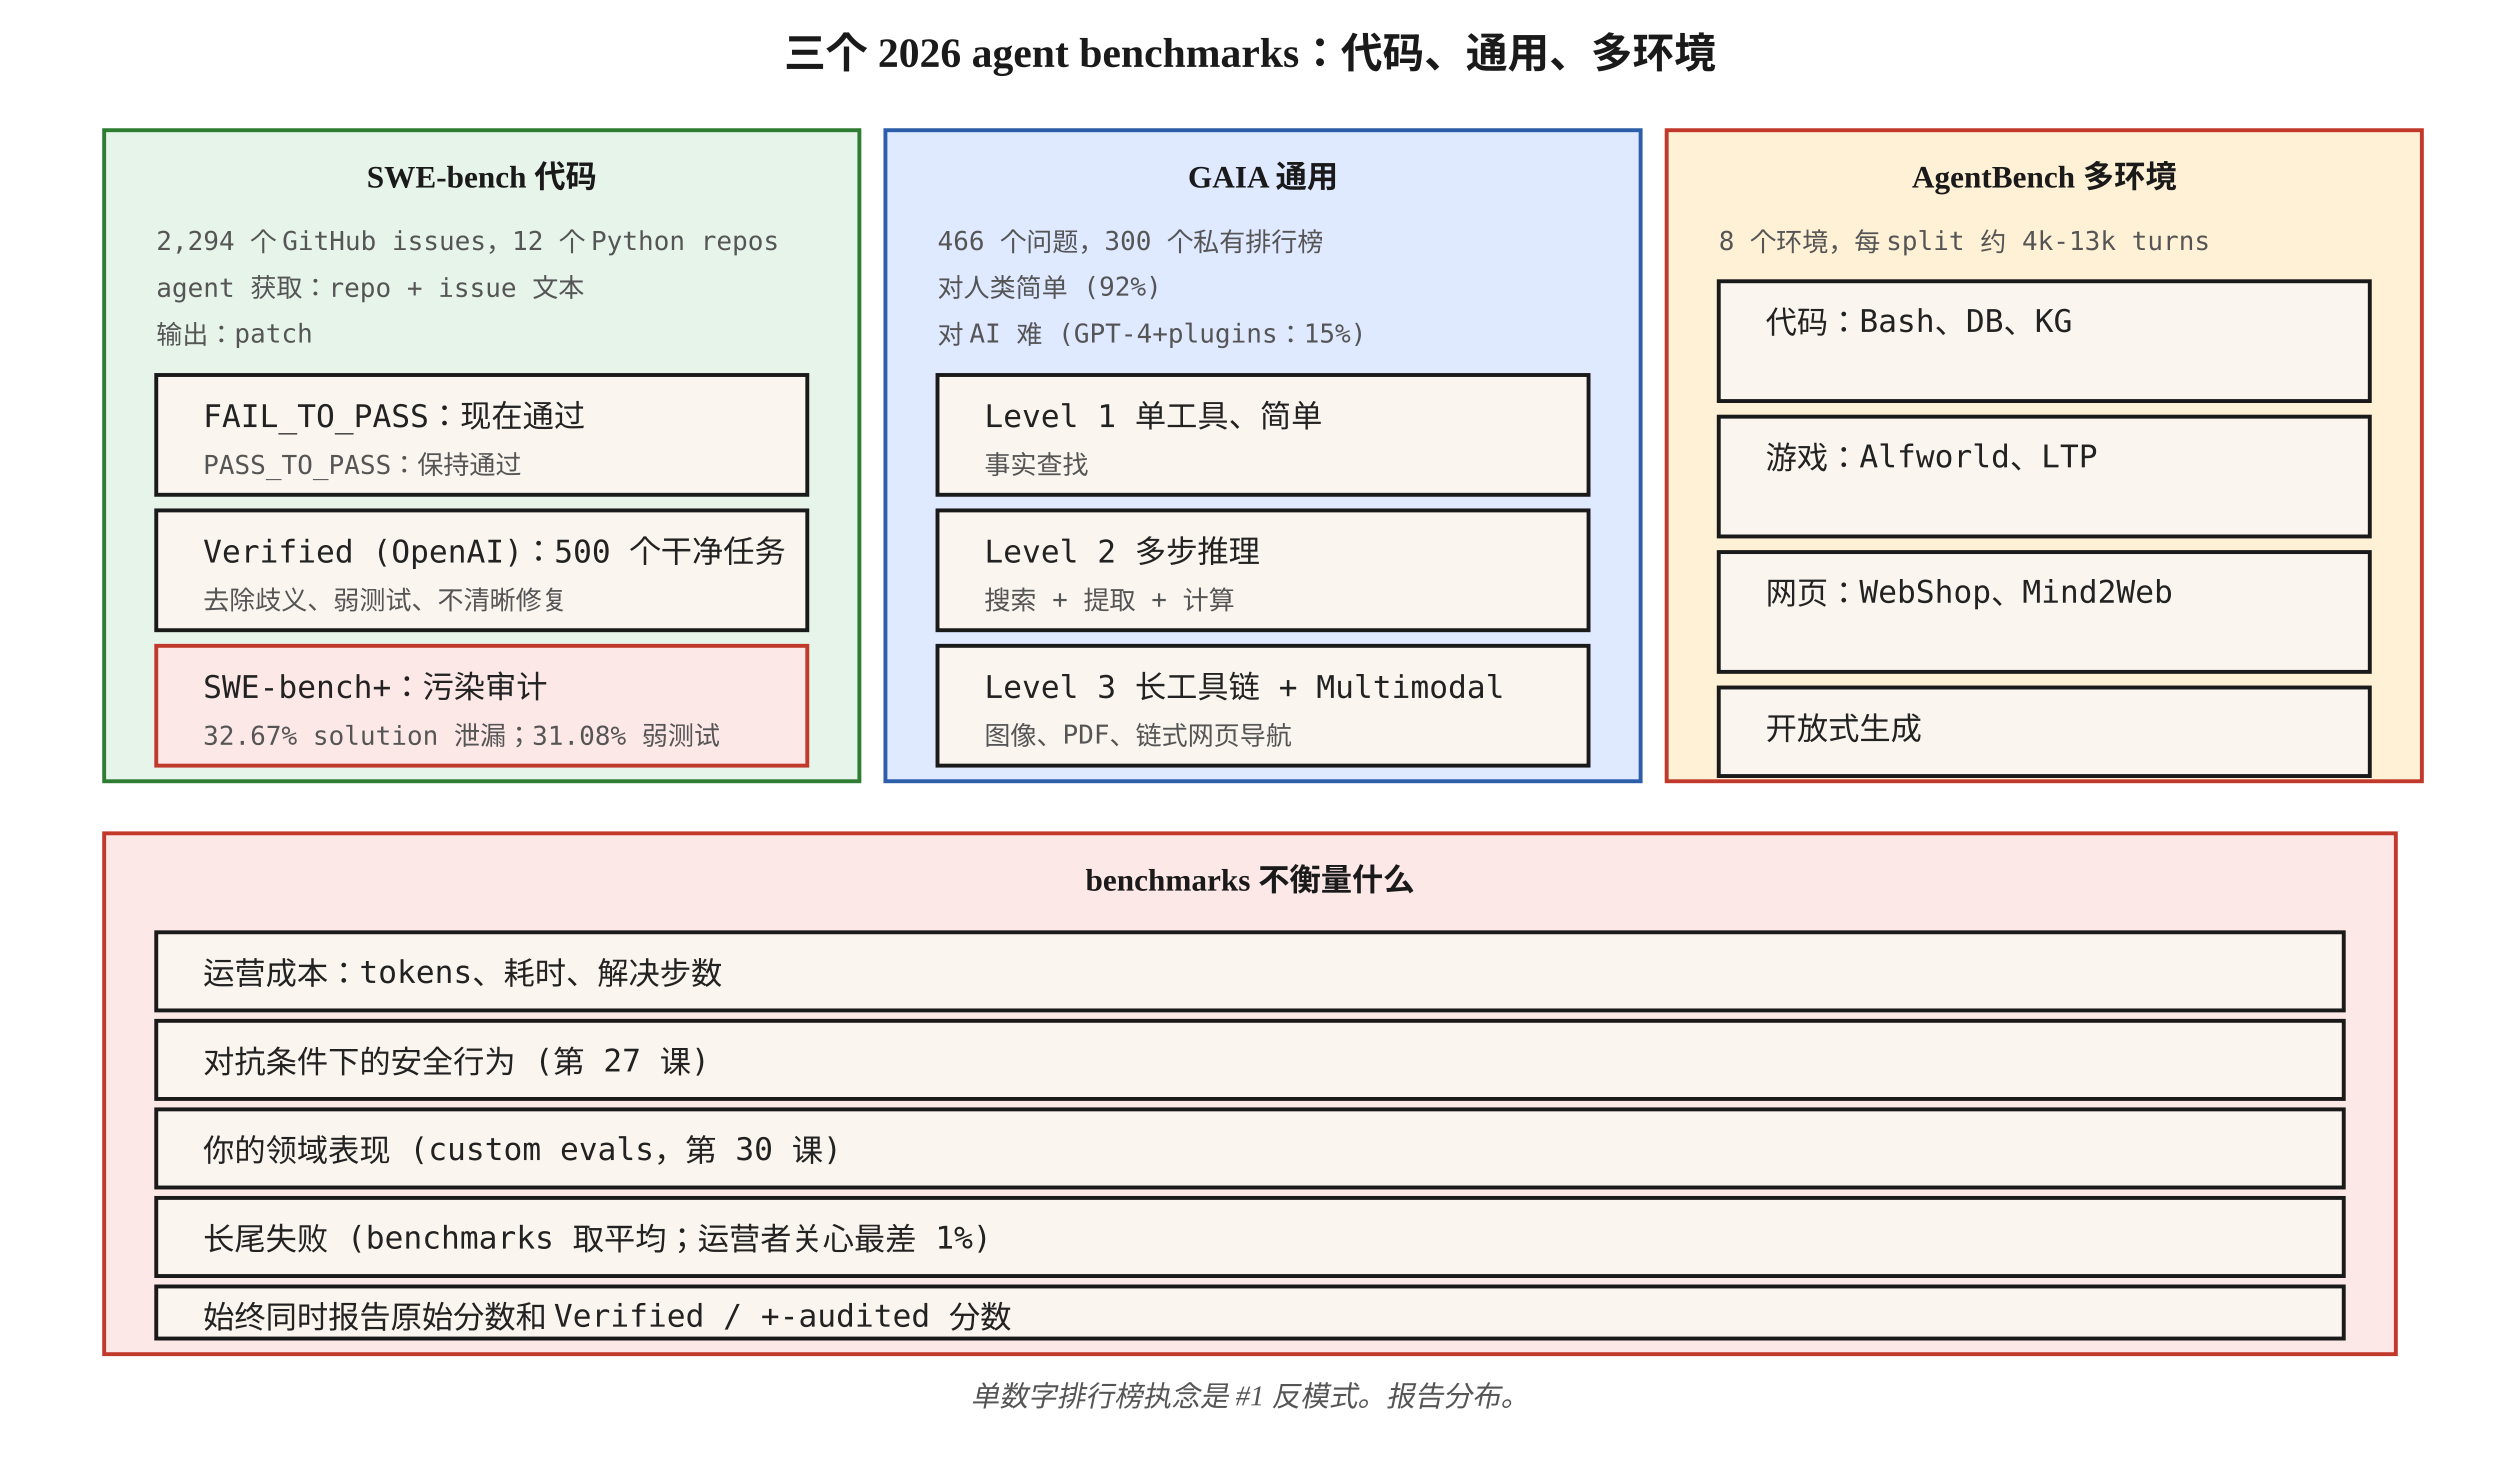
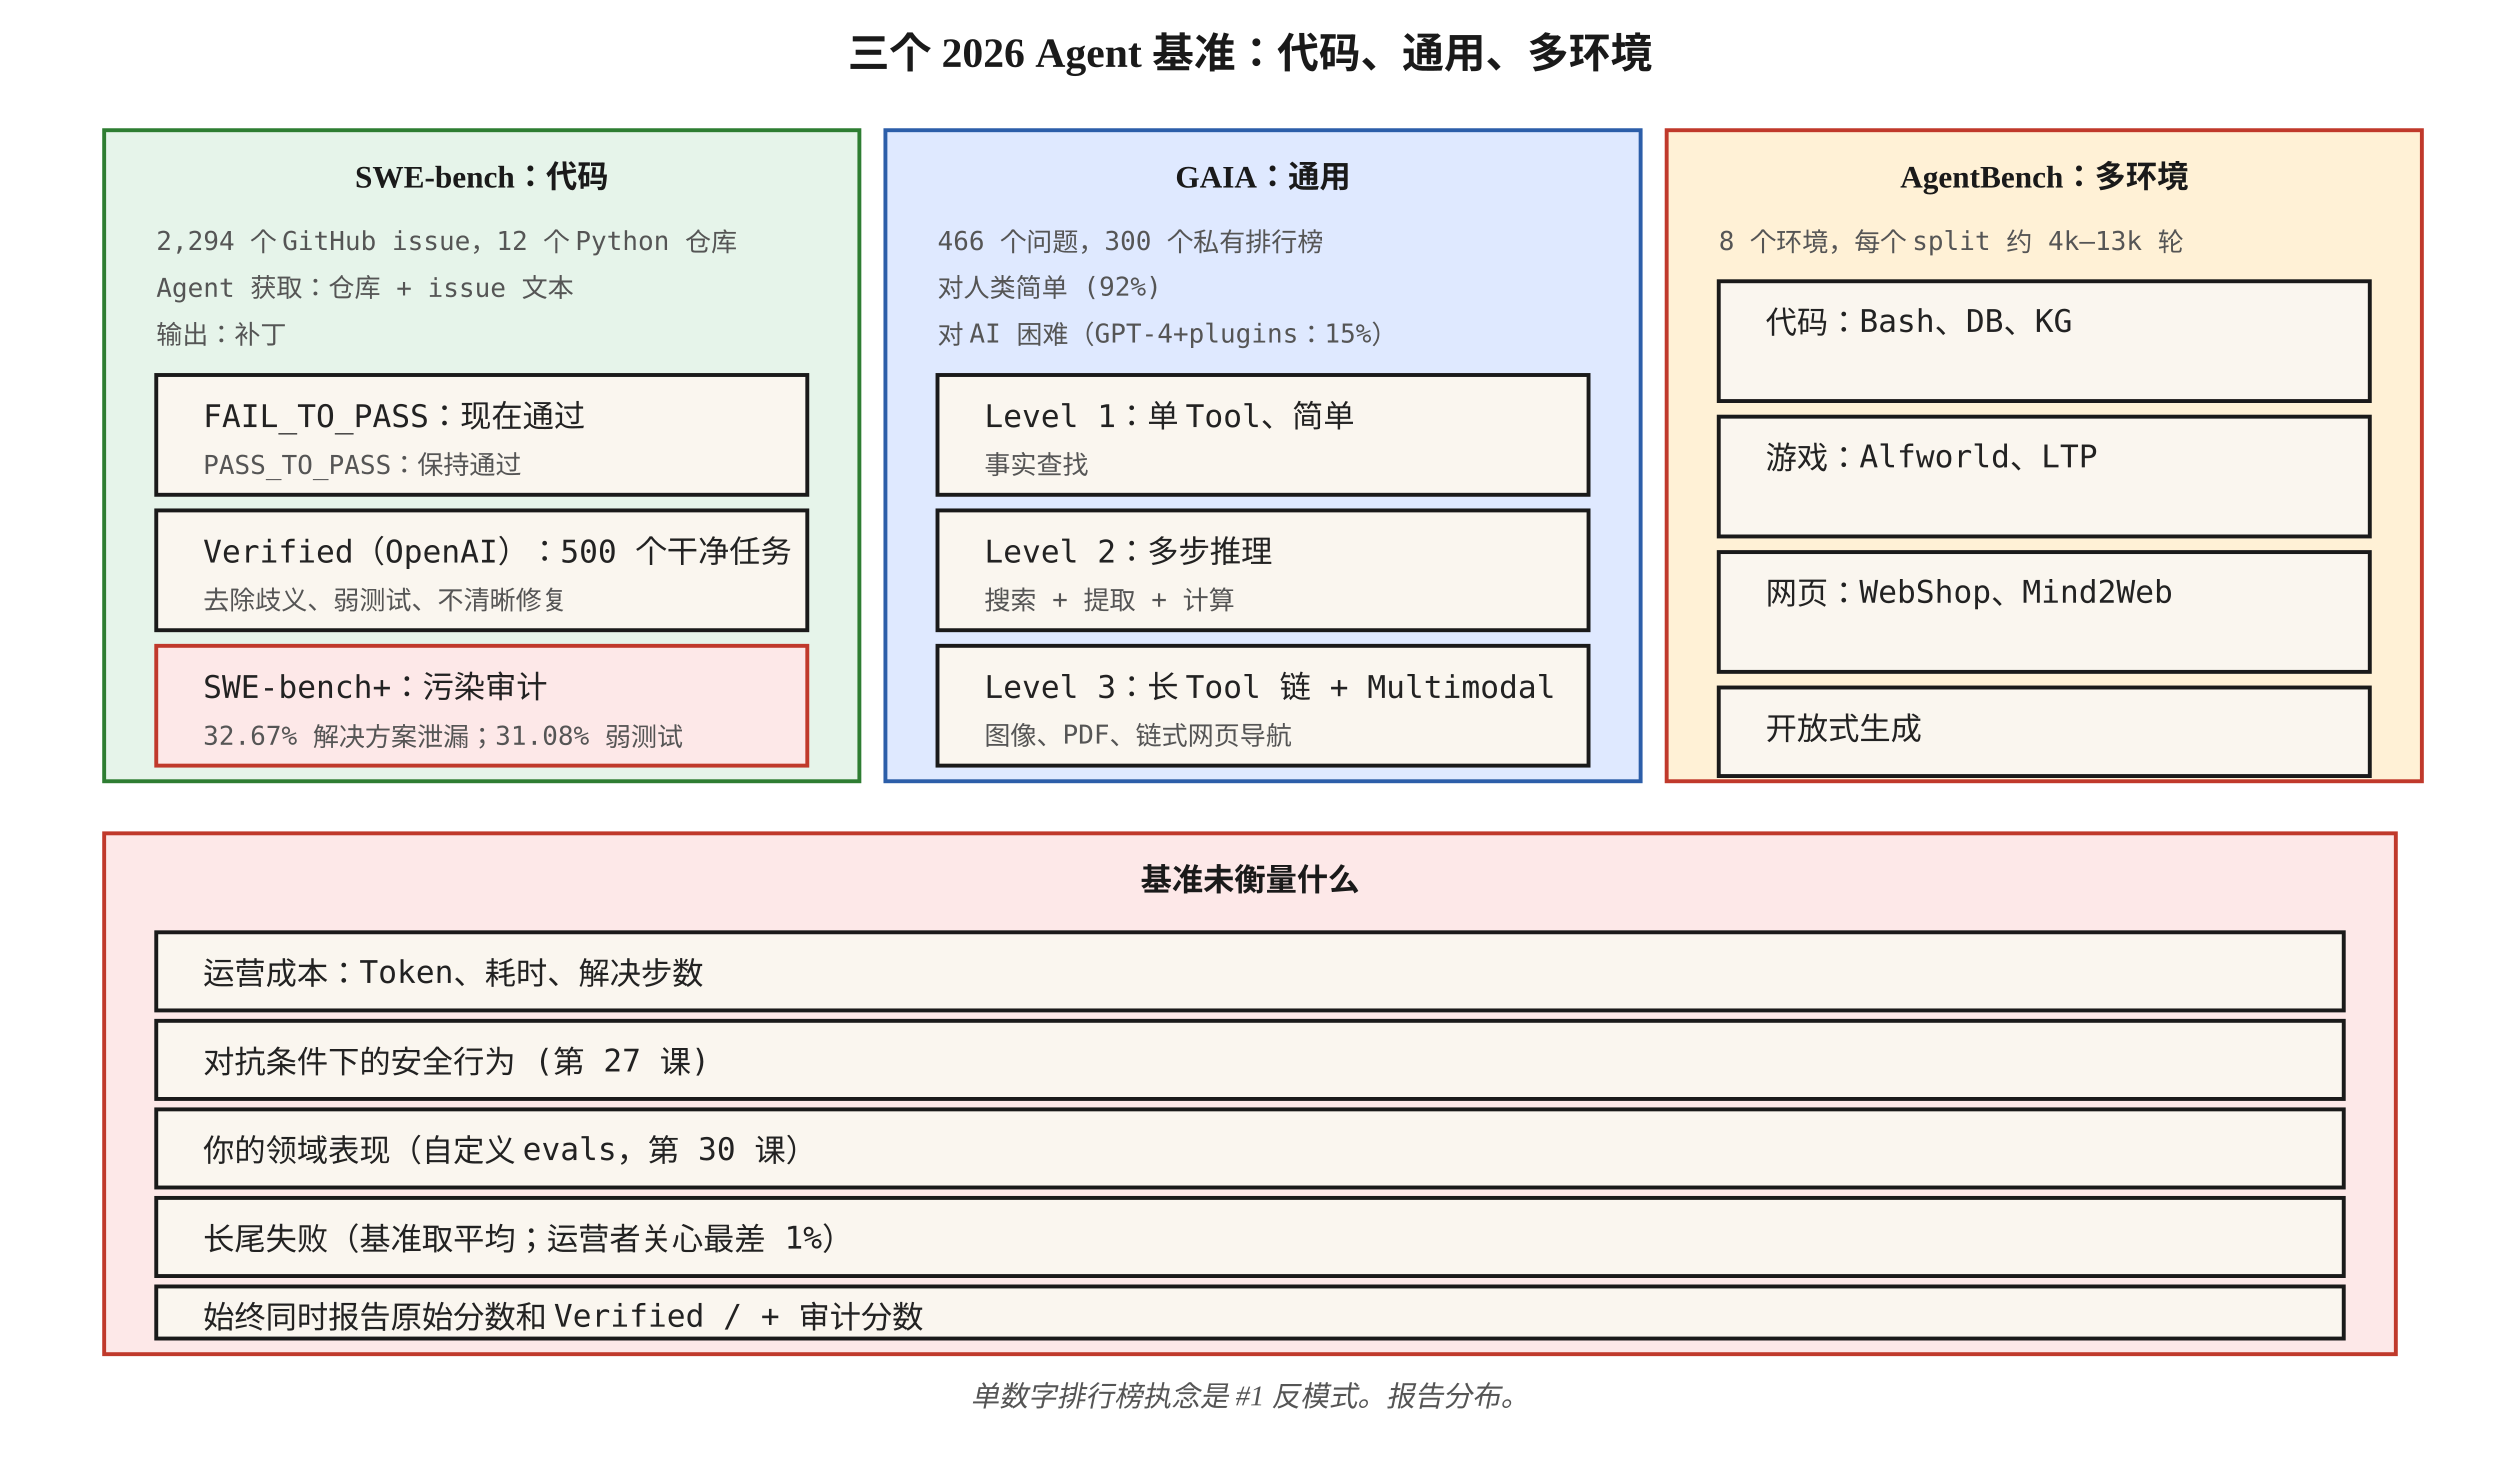
<svg xmlns="http://www.w3.org/2000/svg" viewBox="0 0 960 560" font-family="Georgia, 'Times New Roman', serif">
  <defs>
    <style>
      .box { fill: #faf6ef; stroke: #1a1a1a; stroke-width: 1.5; }
      .swe { fill: #e6f4ea; stroke: #2e7d32; stroke-width: 1.5; }
      .gaia { fill: #dfe9ff; stroke: #2c5ea9; stroke-width: 1.5; }
      .bench { fill: #fff1d6; stroke: #c0392b; stroke-width: 1.5; }
      .warn { fill: #fde8e8; stroke: #c0392b; stroke-width: 1.5; }
      .step { font-size: 12px; font-family: 'Menlo', monospace; fill: #222; }
      .small { font-size: 10px; font-family: 'Menlo', monospace; fill: #555; }
      .caption { font-size: 11px; fill: #555; font-style: italic; }
      .title { font-size: 16px; font-weight: 700; fill: #1a1a1a; }
      .head { font-size: 12px; font-weight: 700; fill: #1a1a1a; }
    </style>
  </defs>
-   <text x="480" y="26" text-anchor="middle" class="title">三个 2026 agent benchmarks：代码、通用、多环境</text>
+   <text x="480" y="26" text-anchor="middle" class="title">三个 2026 Agent 基准：代码、通用、多环境</text>
  <rect x="40" y="50" width="290" height="250" class="swe" />
-   <text x="185" y="72" text-anchor="middle" class="head">SWE-bench  代码</text>
-   <text x="60" y="96" class="small">2,294 个 GitHub issues，12 个 Python repos</text>
-   <text x="60" y="114" class="small">agent 获取：repo + issue 文本</text>
-   <text x="60" y="132" class="small">输出：patch</text>
+   <text x="185" y="72" text-anchor="middle" class="head">SWE-bench：代码</text>
+   <text x="60" y="96" class="small">2,294 个 GitHub issue，12 个 Python 仓库</text>
+   <text x="60" y="114" class="small">Agent 获取：仓库 + issue 文本</text>
+   <text x="60" y="132" class="small">输出：补丁</text>
  <rect x="60" y="144" width="250" height="46" class="box" />
  <text x="78" y="164" class="step">FAIL_TO_PASS：现在通过</text>
  <text x="78" y="182" class="small">PASS_TO_PASS：保持通过</text>
  <rect x="60" y="196" width="250" height="46" class="box" />
-   <text x="78" y="216" class="step">Verified (OpenAI)：500 个干净任务</text>
+   <text x="78" y="216" class="step">Verified（OpenAI）：500 个干净任务</text>
  <text x="78" y="234" class="small">去除歧义、弱测试、不清晰修复</text>
  <rect x="60" y="248" width="250" height="46" class="warn" />
  <text x="78" y="268" class="step">SWE-bench+：污染审计</text>
-   <text x="78" y="286" class="small">32.67% solution 泄漏；31.08% 弱测试</text>
+   <text x="78" y="286" class="small">32.67% 解决方案泄漏；31.08% 弱测试</text>
  <rect x="340" y="50" width="290" height="250" class="gaia" />
-   <text x="485" y="72" text-anchor="middle" class="head">GAIA  通用</text>
+   <text x="485" y="72" text-anchor="middle" class="head">GAIA：通用</text>
  <text x="360" y="96" class="small">466 个问题，300 个私有排行榜</text>
  <text x="360" y="114" class="small">对人类简单 (92%)</text>
-   <text x="360" y="132" class="small">对 AI 难 (GPT-4+plugins：15%)</text>
+   <text x="360" y="132" class="small">对 AI 困难（GPT-4+plugins：15%）</text>
  <rect x="360" y="144" width="250" height="46" class="box" />
-   <text x="378" y="164" class="step">Level 1  单工具、简单</text>
+   <text x="378" y="164" class="step">Level 1：单 Tool、简单</text>
  <text x="378" y="182" class="small">事实查找</text>
  <rect x="360" y="196" width="250" height="46" class="box" />
-   <text x="378" y="216" class="step">Level 2  多步推理</text>
+   <text x="378" y="216" class="step">Level 2：多步推理</text>
  <text x="378" y="234" class="small">搜索 + 提取 + 计算</text>
  <rect x="360" y="248" width="250" height="46" class="box" />
-   <text x="378" y="268" class="step">Level 3  长工具链 + Multimodal</text>
+   <text x="378" y="268" class="step">Level 3：长 Tool 链 + Multimodal</text>
  <text x="378" y="286" class="small">图像、PDF、链式网页导航</text>
  <rect x="640" y="50" width="290" height="250" class="bench" />
-   <text x="785" y="72" text-anchor="middle" class="head">AgentBench  多环境</text>
-   <text x="660" y="96" class="small">8 个环境，每 split 约 4k-13k turns</text>
+   <text x="785" y="72" text-anchor="middle" class="head">AgentBench：多环境</text>
+   <text x="660" y="96" class="small">8 个环境，每个 split 约 4k–13k 轮</text>
  <rect x="660" y="108" width="250" height="46" class="box" />
  <text x="678" y="128" class="step">代码：Bash、DB、KG</text>
  <rect x="660" y="160" width="250" height="46" class="box" />
  <text x="678" y="180" class="step">游戏：Alfworld、LTP</text>
  <rect x="660" y="212" width="250" height="46" class="box" />
  <text x="678" y="232" class="step">网页：WebShop、Mind2Web</text>
  <rect x="660" y="264" width="250" height="34" class="box" />
  <text x="678" y="284" class="step">开放式生成</text>
  <rect x="40" y="320" width="880" height="200" class="warn" />
-   <text x="480" y="342" text-anchor="middle" class="head">benchmarks 不衡量什么</text>
+   <text x="480" y="342" text-anchor="middle" class="head">基准未衡量什么</text>
  <rect x="60" y="358" width="840" height="30" class="box" />
-   <text x="78" y="378" class="step">运营成本：tokens、耗时、解决步数</text>
+   <text x="78" y="378" class="step">运营成本：Token、耗时、解决步数</text>
  <rect x="60" y="392" width="840" height="30" class="box" />
  <text x="78" y="412" class="step">对抗条件下的安全行为 (第 27 课)</text>
  <rect x="60" y="426" width="840" height="30" class="box" />
-   <text x="78" y="446" class="step">你的领域表现 (custom evals，第 30 课)</text>
+   <text x="78" y="446" class="step">你的领域表现（自定义 evals，第 30 课）</text>
  <rect x="60" y="460" width="840" height="30" class="box" />
-   <text x="78" y="480" class="step">长尾失败 (benchmarks 取平均；运营者关心最差 1%)</text>
+   <text x="78" y="480" class="step">长尾失败（基准取平均；运营者关心最差 1%）</text>
  <rect x="60" y="494" width="840" height="20" class="box" />
-   <text x="78" y="510" class="step">始终同时报告原始分数和 Verified / +-audited 分数</text>
+   <text x="78" y="510" class="step">始终同时报告原始分数和 Verified / + 审计分数</text>
  <text x="480" y="540" text-anchor="middle" class="caption">单数字排行榜执念是 #1 反模式。报告分布。</text>
</svg>
